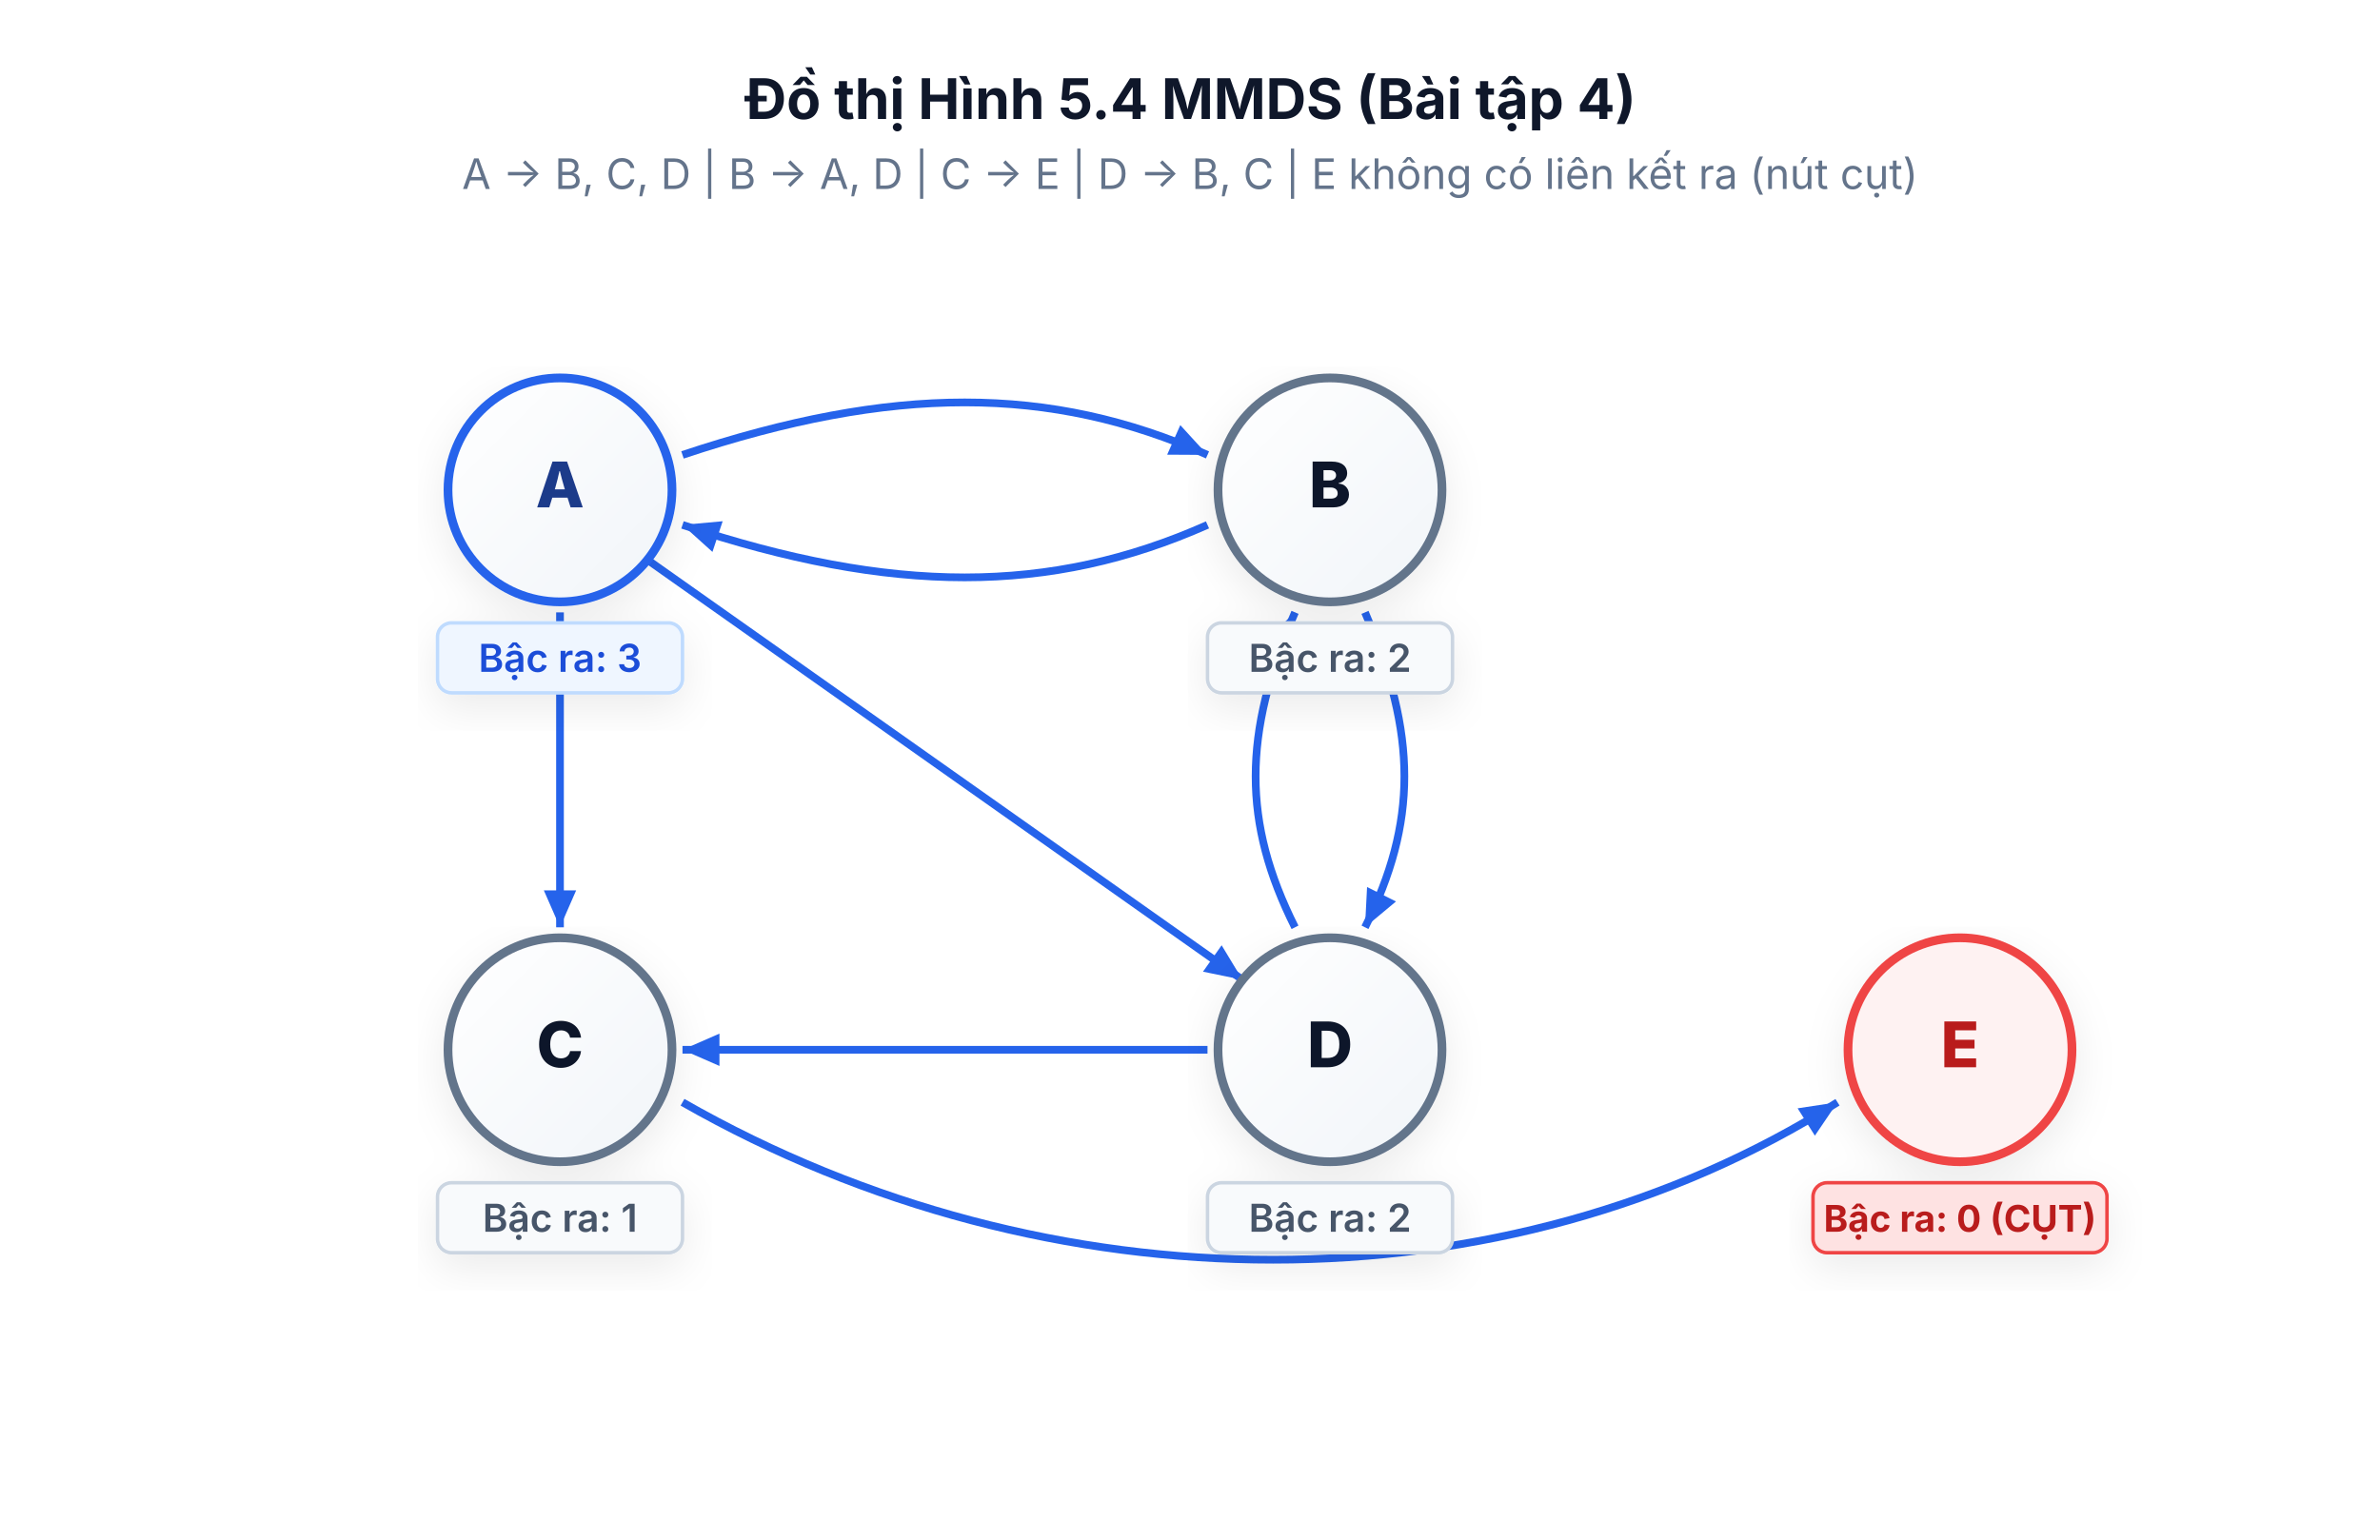
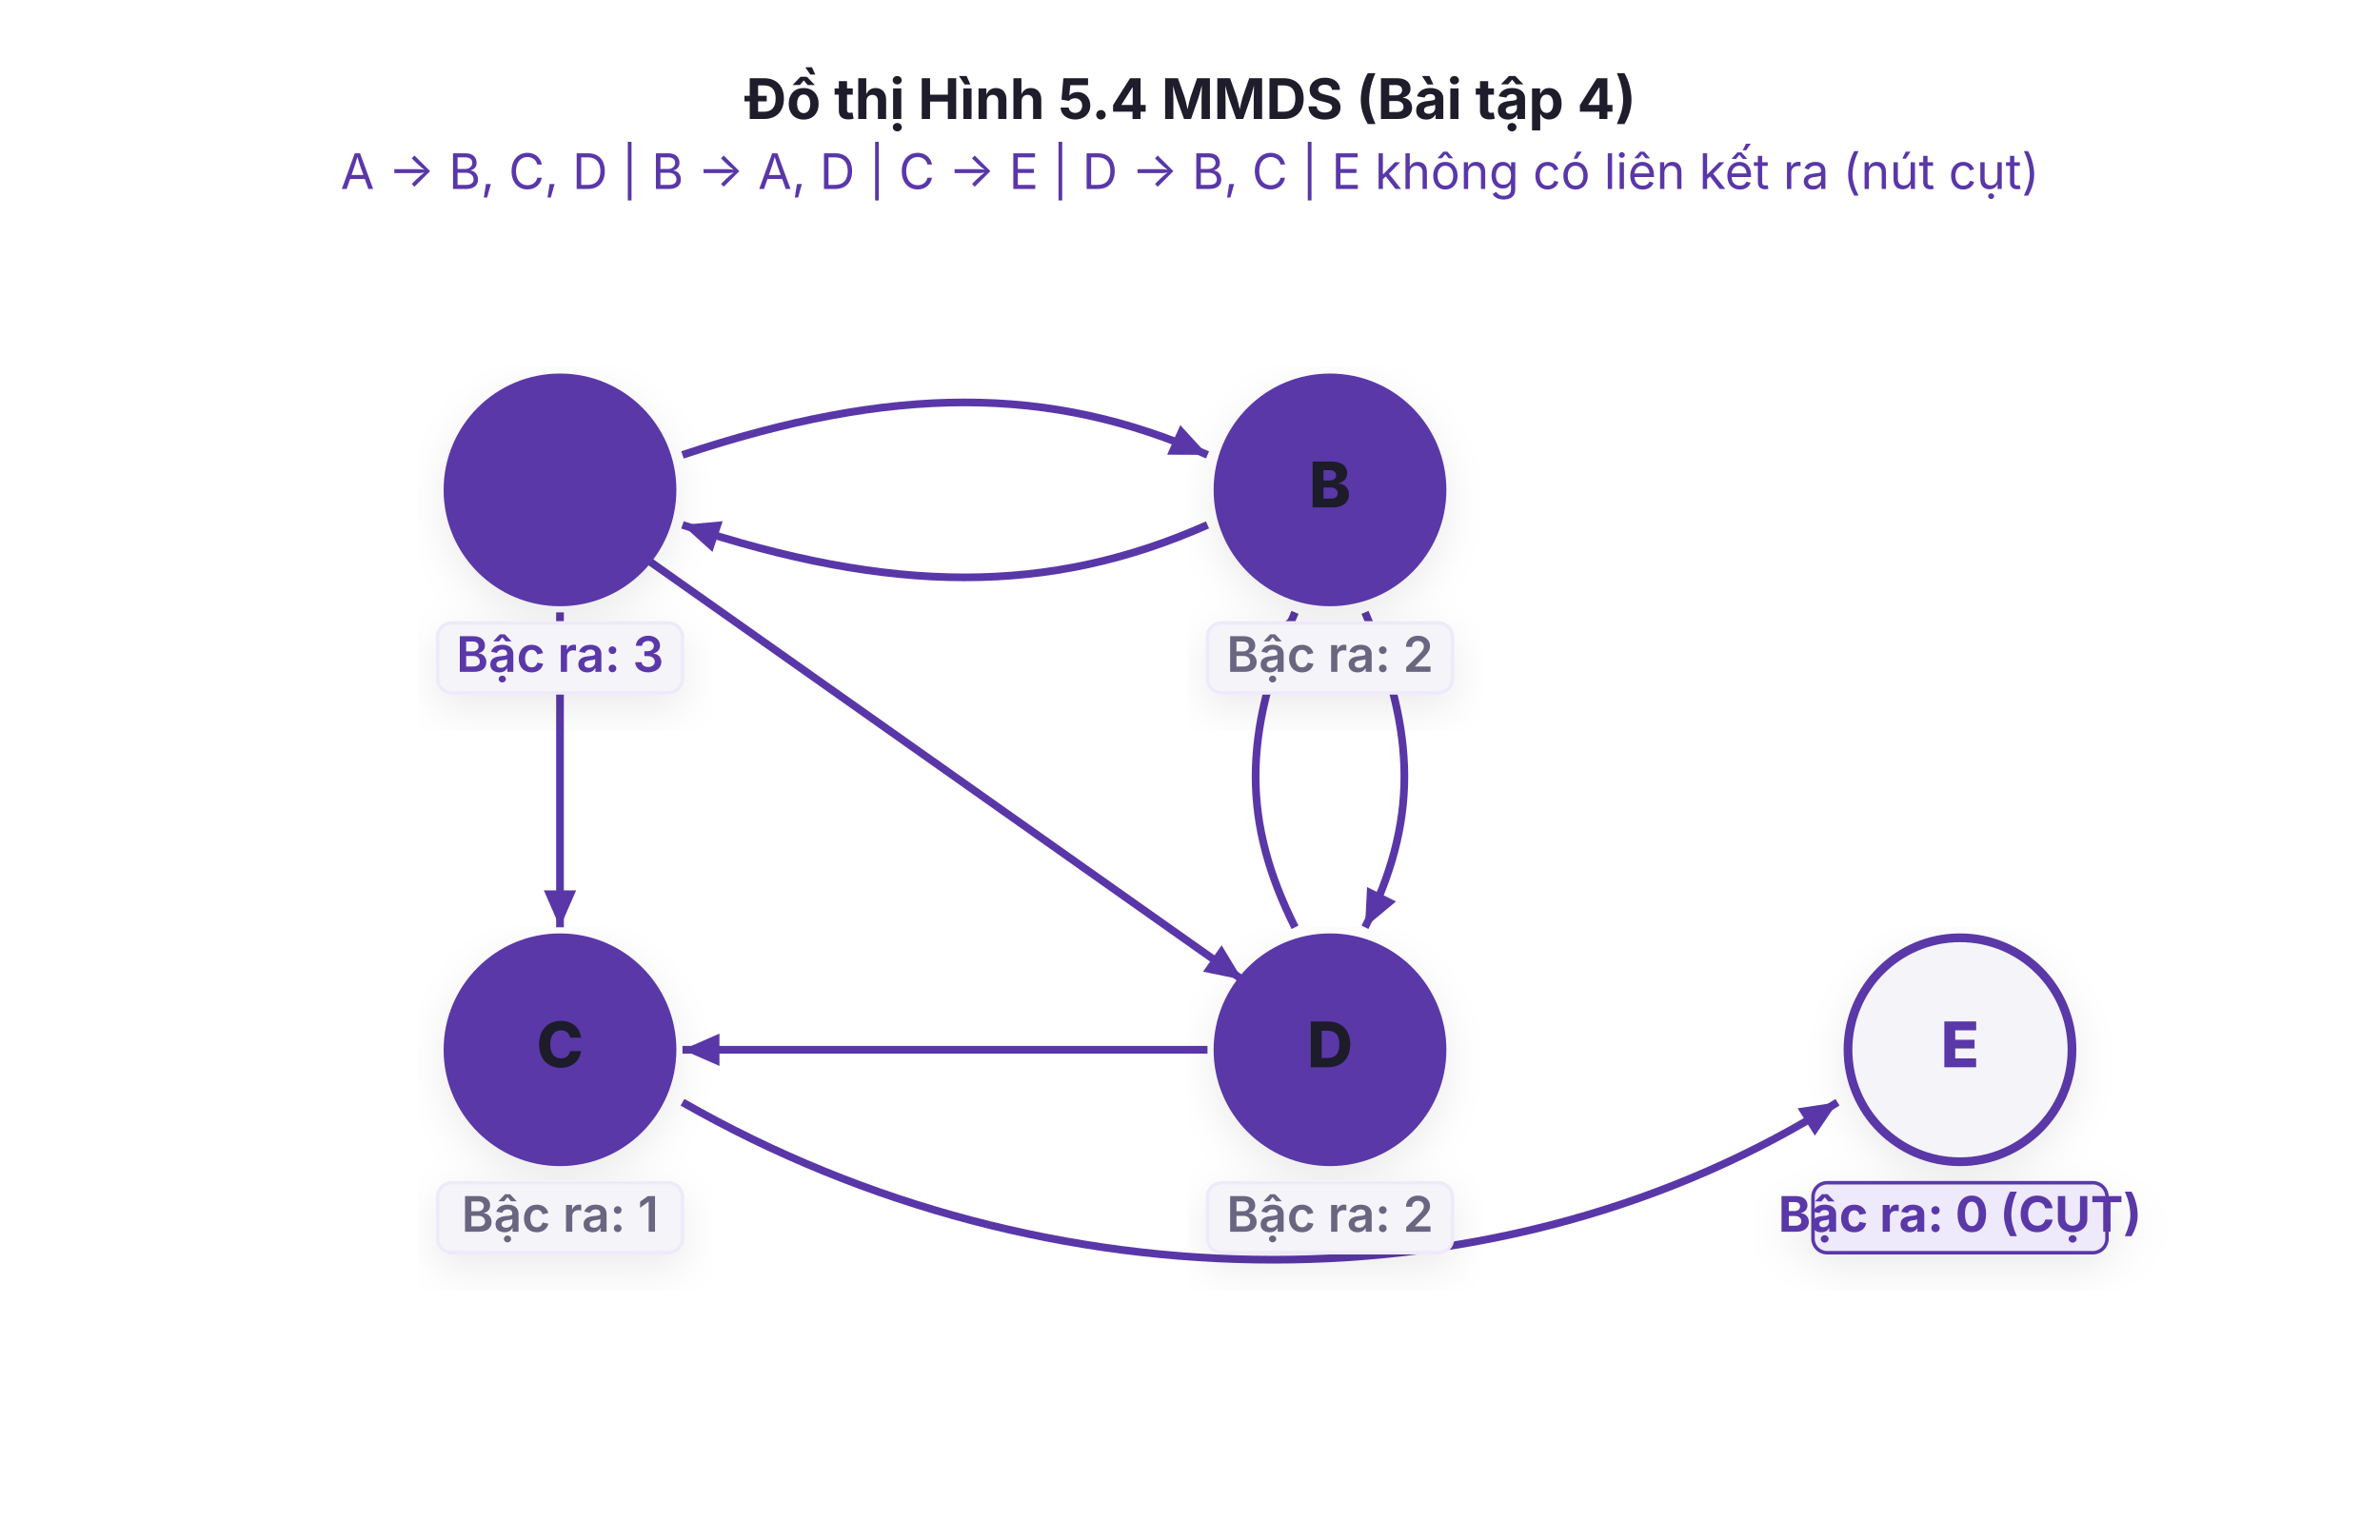
- <svg xmlns="http://www.w3.org/2000/svg" viewBox="0 0 680 440" width="100%" height="100%" style="background:#f8fafc; font-family:'Plus Jakarta Sans', system-ui, -apple-system, sans-serif;">
+ <svg xmlns="http://www.w3.org/2000/svg" viewBox="0 0 680 440" width="100%" height="100%" style="background:#f5f4f9; font-family:'Plus Jakarta Sans', system-ui, -apple-system, sans-serif;">
  <defs>
    <filter id="shadow" x="-8%" y="-8%" width="120%" height="120%">
-       <feDropShadow dx="0" dy="4" stdDeviation="6" flood-color="#0f172a" flood-opacity="0.08" />
+       <feDropShadow dx="0" dy="4" stdDeviation="6" flood-color="#1f1c2b" flood-opacity="0.08" />
    </filter>
    <marker id="arr" viewBox="0 0 10 10" refX="8" refY="5" markerWidth="6" markerHeight="6" orient="auto-start-reverse">
-       <path d="M 0 1.5 L 8 5 L 0 8.5 z" fill="#2563eb" />
+       <path d="M 0 1.5 L 8 5 L 0 8.5 z" fill="#5a37a8" />
    </marker>
    <linearGradient id="nodeGrad" x1="0" y1="0" x2="1" y2="1">
      <stop offset="0%" stop-color="#ffffff" />
-       <stop offset="100%" stop-color="#f1f5f9" />
+       <stop offset="100%" stop-color="#f5f4f9" />
    </linearGradient>
  </defs>
-   <text x="340" y="34" text-anchor="middle" font-size="16" font-weight="700" fill="#0f172a">Đồ thị Hình 5.4 MMDS (Bài tập 4)</text>
-   <text x="340" y="54" text-anchor="middle" font-size="12" fill="#64748b">A → B, C, D | B → A, D | C → E | D → B, C | E không có liên kết ra (nút cụt)</text>
-   <path d="M 195 130 C 255 110, 300 110, 345 130" fill="none" stroke="#2563eb" stroke-width="2.2" marker-end="url(#arr)" />
-   <path d="M 345 150 C 300 170, 255 170, 195 150" fill="none" stroke="#2563eb" stroke-width="2.2" marker-end="url(#arr)" />
-   <path d="M 160 175 L 160 265" fill="none" stroke="#2563eb" stroke-width="2.2" marker-end="url(#arr)" />
-   <path d="M 185 160 L 355 280" fill="none" stroke="#2563eb" stroke-width="2.2" marker-end="url(#arr)" />
-   <path d="M 390 175 C 405 210, 405 235, 390 265" fill="none" stroke="#2563eb" stroke-width="2.2" marker-end="url(#arr)" />
-   <path d="M 370 265 C 355 235, 355 210, 370 175" fill="none" stroke="#2563eb" stroke-width="2.2" marker-end="url(#arr)" />
-   <path d="M 345 300 L 195 300" fill="none" stroke="#2563eb" stroke-width="2.2" marker-end="url(#arr)" />
-   <path d="M 195 315 C 300 375, 430 375, 525 315" fill="none" stroke="#2563eb" stroke-width="2.2" marker-end="url(#arr)" />
+   <text x="340" y="34" text-anchor="middle" font-size="16" font-weight="700" fill="#1f1c2b">Đồ thị Hình 5.4 MMDS (Bài tập 4)</text>
+   <text x="340" y="54" text-anchor="middle" font-size="14" fill="#5a37a8">A → B, C, D | B → A, D | C → E | D → B, C | E không có liên kết ra (nút cụt)</text>
+   <path d="M 195 130 C 255 110, 300 110, 345 130" fill="none" stroke="#5a37a8" stroke-width="2.2" marker-end="url(#arr)" />
+   <path d="M 345 150 C 300 170, 255 170, 195 150" fill="none" stroke="#5a37a8" stroke-width="2.2" marker-end="url(#arr)" />
+   <path d="M 160 175 L 160 265" fill="none" stroke="#5a37a8" stroke-width="2.2" marker-end="url(#arr)" />
+   <path d="M 185 160 L 355 280" fill="none" stroke="#5a37a8" stroke-width="2.2" marker-end="url(#arr)" />
+   <path d="M 390 175 C 405 210, 405 235, 390 265" fill="none" stroke="#5a37a8" stroke-width="2.2" marker-end="url(#arr)" />
+   <path d="M 370 265 C 355 235, 355 210, 370 175" fill="none" stroke="#5a37a8" stroke-width="2.2" marker-end="url(#arr)" />
+   <path d="M 345 300 L 195 300" fill="none" stroke="#5a37a8" stroke-width="2.2" marker-end="url(#arr)" />
+   <path d="M 195 315 C 300 375, 430 375, 525 315" fill="none" stroke="#5a37a8" stroke-width="2.2" marker-end="url(#arr)" />
  <g transform="translate(160, 140)" filter="url(#shadow)">
-     <circle r="32" fill="url(#nodeGrad)" stroke="#2563eb" stroke-width="2.5" />
-     <text y="5" text-anchor="middle" font-size="18" font-weight="800" fill="#1e3a8a">A</text>
-     <rect x="-35" y="38" width="70" height="20" rx="4" fill="#eff6ff" stroke="#bfdbfe" stroke-width="1" />
-     <text y="52" text-anchor="middle" font-size="11" font-weight="600" fill="#1d4ed8">Bậc ra: 3</text>
+     <circle r="32" fill="#5a37a8" stroke="#5a37a8" stroke-width="2.5" />
+     <text y="5" text-anchor="middle" font-size="18" font-weight="800" fill="#5a37a8">A</text>
+     <rect x="-35" y="38" width="70" height="20" rx="4" fill="#f5f4f9" stroke="#eee9fb" stroke-width="1" />
+     <text y="52" text-anchor="middle" font-size="14" font-weight="600" fill="#5a37a8">Bậc ra: 3</text>
  </g>
  <g transform="translate(380, 140)" filter="url(#shadow)">
-     <circle r="32" fill="url(#nodeGrad)" stroke="#64748b" stroke-width="2.5" />
-     <text y="5" text-anchor="middle" font-size="18" font-weight="800" fill="#0f172a">B</text>
-     <rect x="-35" y="38" width="70" height="20" rx="4" fill="#f8fafc" stroke="#cbd5e1" stroke-width="1" />
-     <text y="52" text-anchor="middle" font-size="11" font-weight="600" fill="#475569">Bậc ra: 2</text>
+     <circle r="32" fill="#5a37a8" stroke="#5a37a8" stroke-width="2.5" />
+     <text y="5" text-anchor="middle" font-size="18" font-weight="800" fill="#1f1c2b">B</text>
+     <rect x="-35" y="38" width="70" height="20" rx="4" fill="#f5f4f9" stroke="#eee9fb" stroke-width="1" />
+     <text y="52" text-anchor="middle" font-size="14" font-weight="600" fill="#6b6580">Bậc ra: 2</text>
  </g>
  <g transform="translate(160, 300)" filter="url(#shadow)">
-     <circle r="32" fill="url(#nodeGrad)" stroke="#64748b" stroke-width="2.5" />
-     <text y="5" text-anchor="middle" font-size="18" font-weight="800" fill="#0f172a">C</text>
-     <rect x="-35" y="38" width="70" height="20" rx="4" fill="#f8fafc" stroke="#cbd5e1" stroke-width="1" />
-     <text y="52" text-anchor="middle" font-size="11" font-weight="600" fill="#475569">Bậc ra: 1</text>
+     <circle r="32" fill="#5a37a8" stroke="#5a37a8" stroke-width="2.5" />
+     <text y="5" text-anchor="middle" font-size="18" font-weight="800" fill="#1f1c2b">C</text>
+     <rect x="-35" y="38" width="70" height="20" rx="4" fill="#f5f4f9" stroke="#eee9fb" stroke-width="1" />
+     <text y="52" text-anchor="middle" font-size="14" font-weight="600" fill="#6b6580">Bậc ra: 1</text>
  </g>
  <g transform="translate(380, 300)" filter="url(#shadow)">
-     <circle r="32" fill="url(#nodeGrad)" stroke="#64748b" stroke-width="2.5" />
-     <text y="5" text-anchor="middle" font-size="18" font-weight="800" fill="#0f172a">D</text>
-     <rect x="-35" y="38" width="70" height="20" rx="4" fill="#f8fafc" stroke="#cbd5e1" stroke-width="1" />
-     <text y="52" text-anchor="middle" font-size="11" font-weight="600" fill="#475569">Bậc ra: 2</text>
+     <circle r="32" fill="#5a37a8" stroke="#5a37a8" stroke-width="2.5" />
+     <text y="5" text-anchor="middle" font-size="18" font-weight="800" fill="#1f1c2b">D</text>
+     <rect x="-35" y="38" width="70" height="20" rx="4" fill="#f5f4f9" stroke="#eee9fb" stroke-width="1" />
+     <text y="52" text-anchor="middle" font-size="14" font-weight="600" fill="#6b6580">Bậc ra: 2</text>
  </g>
  <g transform="translate(560, 300)" filter="url(#shadow)">
-     <circle r="32" fill="#fef2f2" stroke="#ef4444" stroke-width="2.5" />
-     <text y="5" text-anchor="middle" font-size="18" font-weight="800" fill="#b91c1c">E</text>
-     <rect x="-42" y="38" width="84" height="20" rx="4" fill="#fee2e2" stroke="#ef4444" stroke-width="1" />
-     <text y="52" text-anchor="middle" font-size="10.5" font-weight="700" fill="#b91c1c">Bậc ra: 0 (CỤT)</text>
+     <circle r="32" fill="#f5f4f9" stroke="#5a37a8" stroke-width="2.5" />
+     <text y="5" text-anchor="middle" font-size="18" font-weight="800" fill="#5a37a8">E</text>
+     <rect x="-42" y="38" width="84" height="20" rx="4" fill="#eee9fb" stroke="#5a37a8" stroke-width="1" />
+     <text y="52" text-anchor="middle" font-size="14" font-weight="700" fill="#5a37a8">Bậc ra: 0 (CỤT)</text>
  </g>
</svg>
